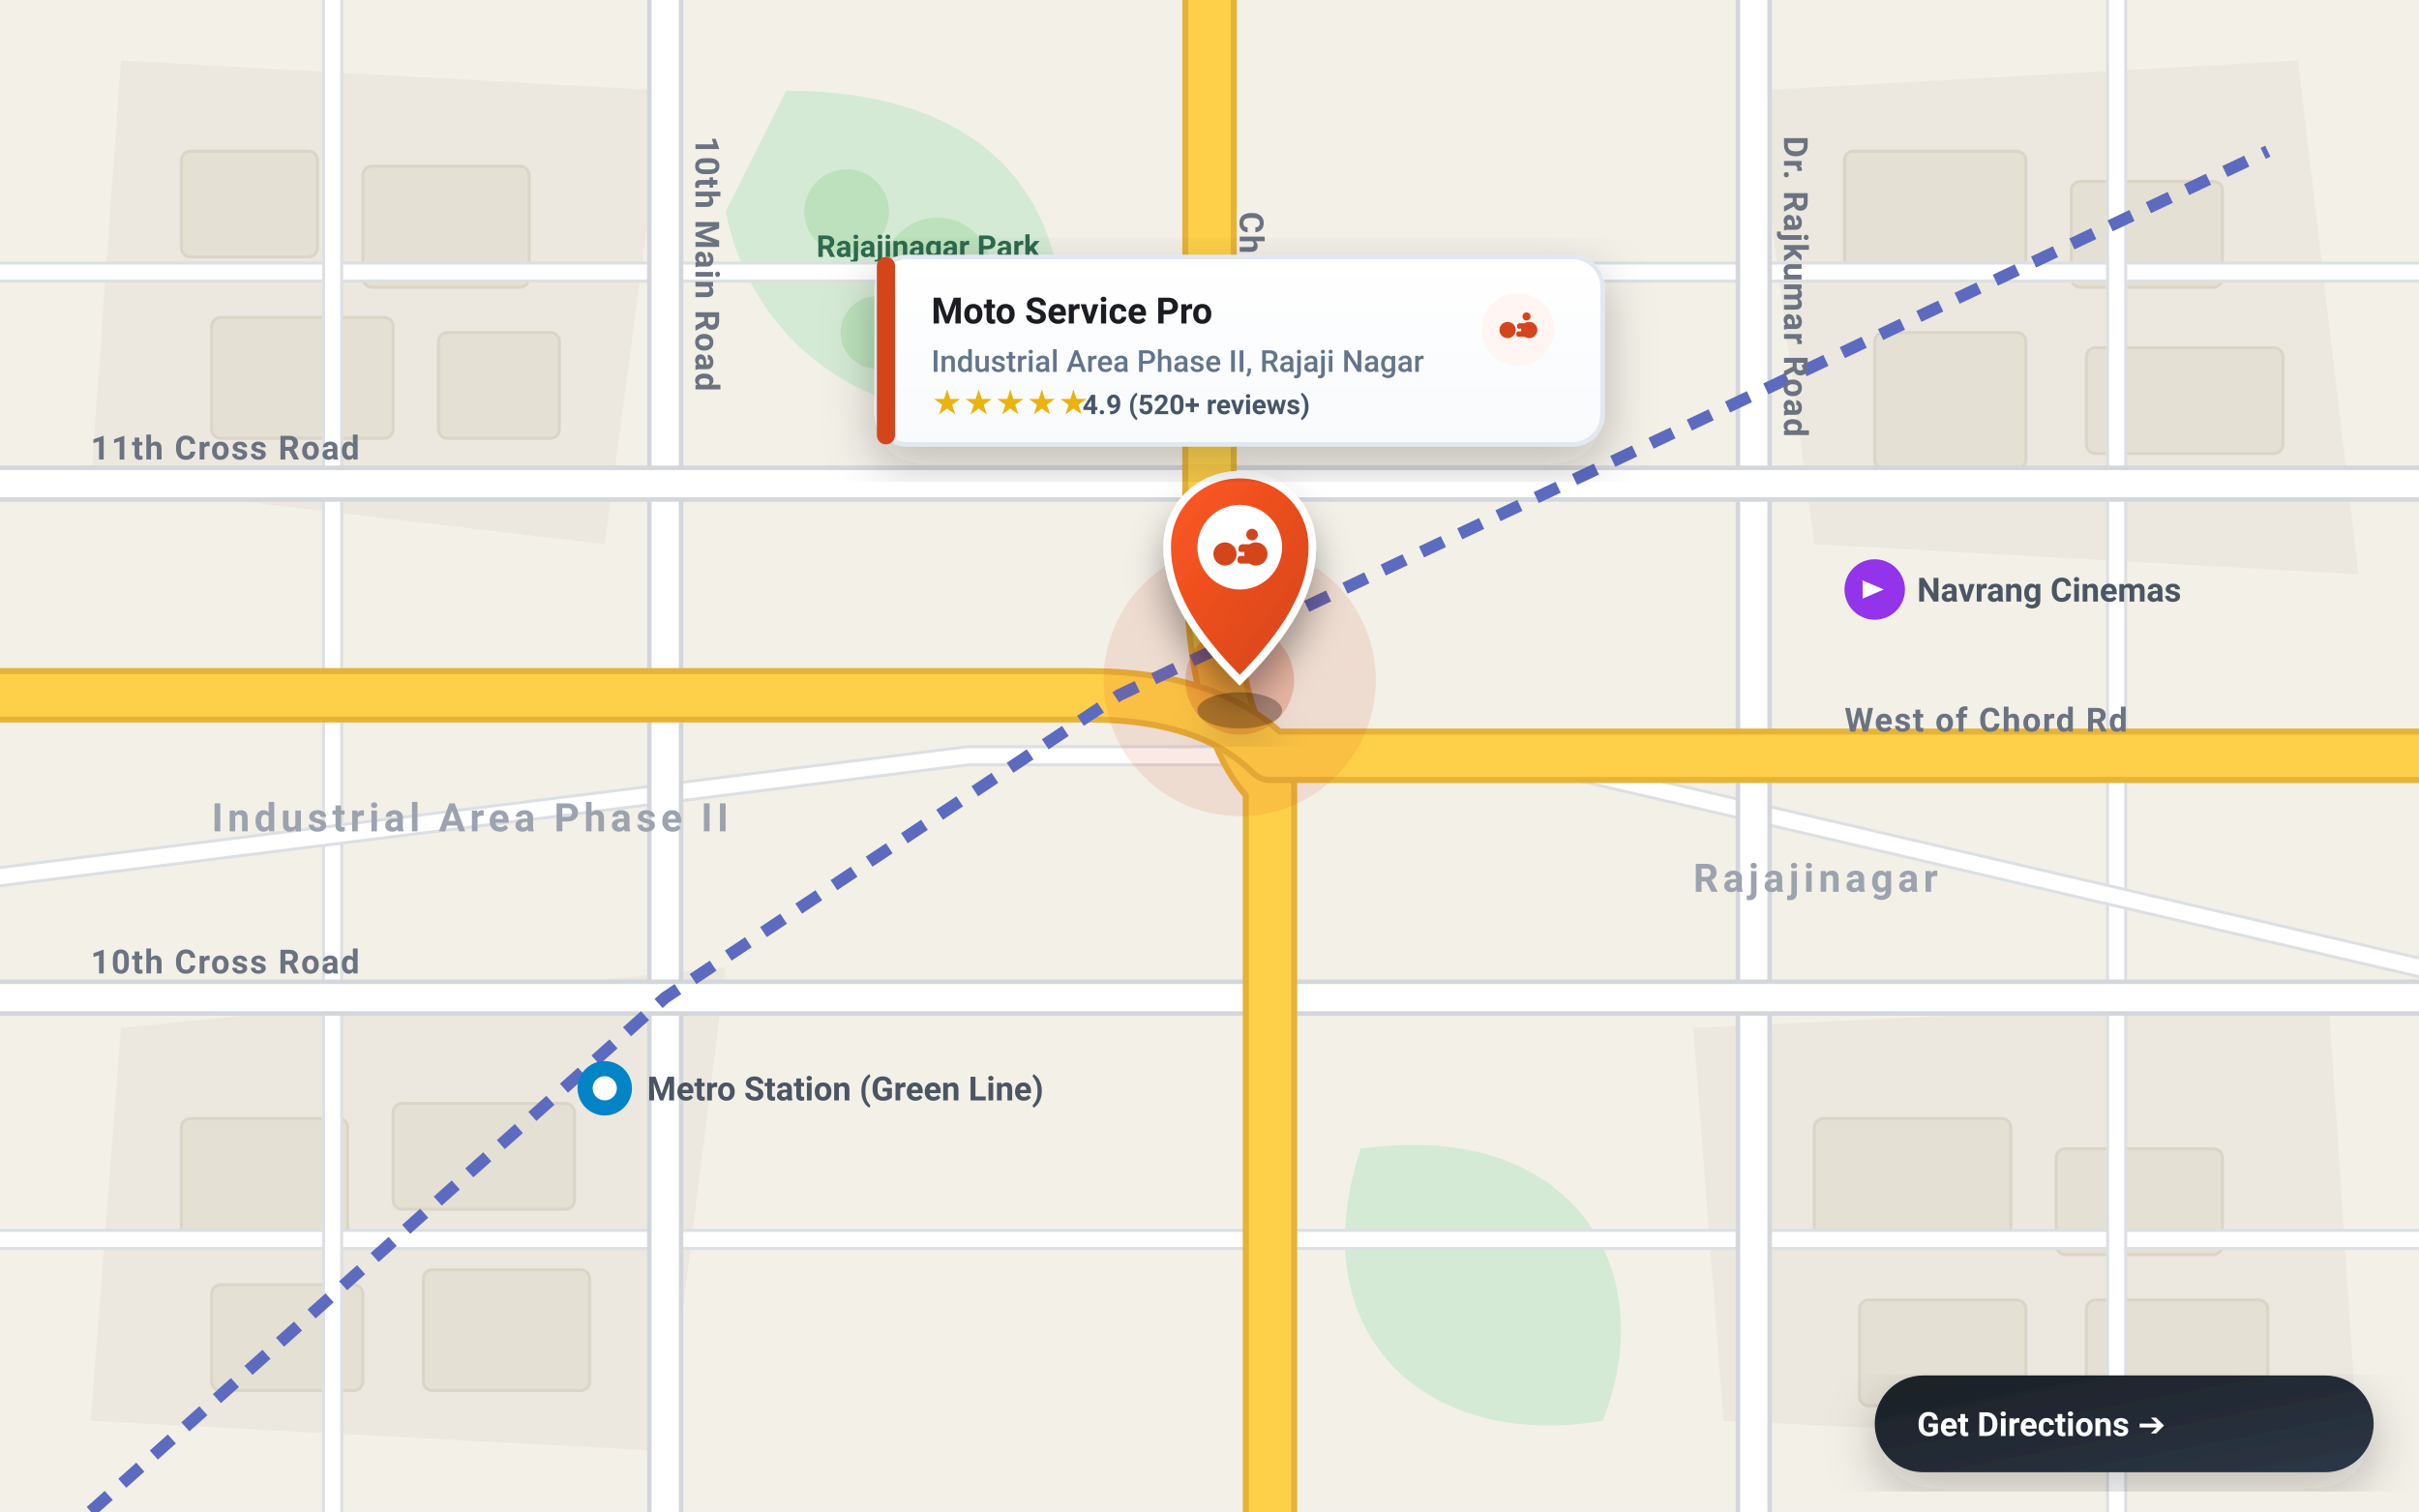
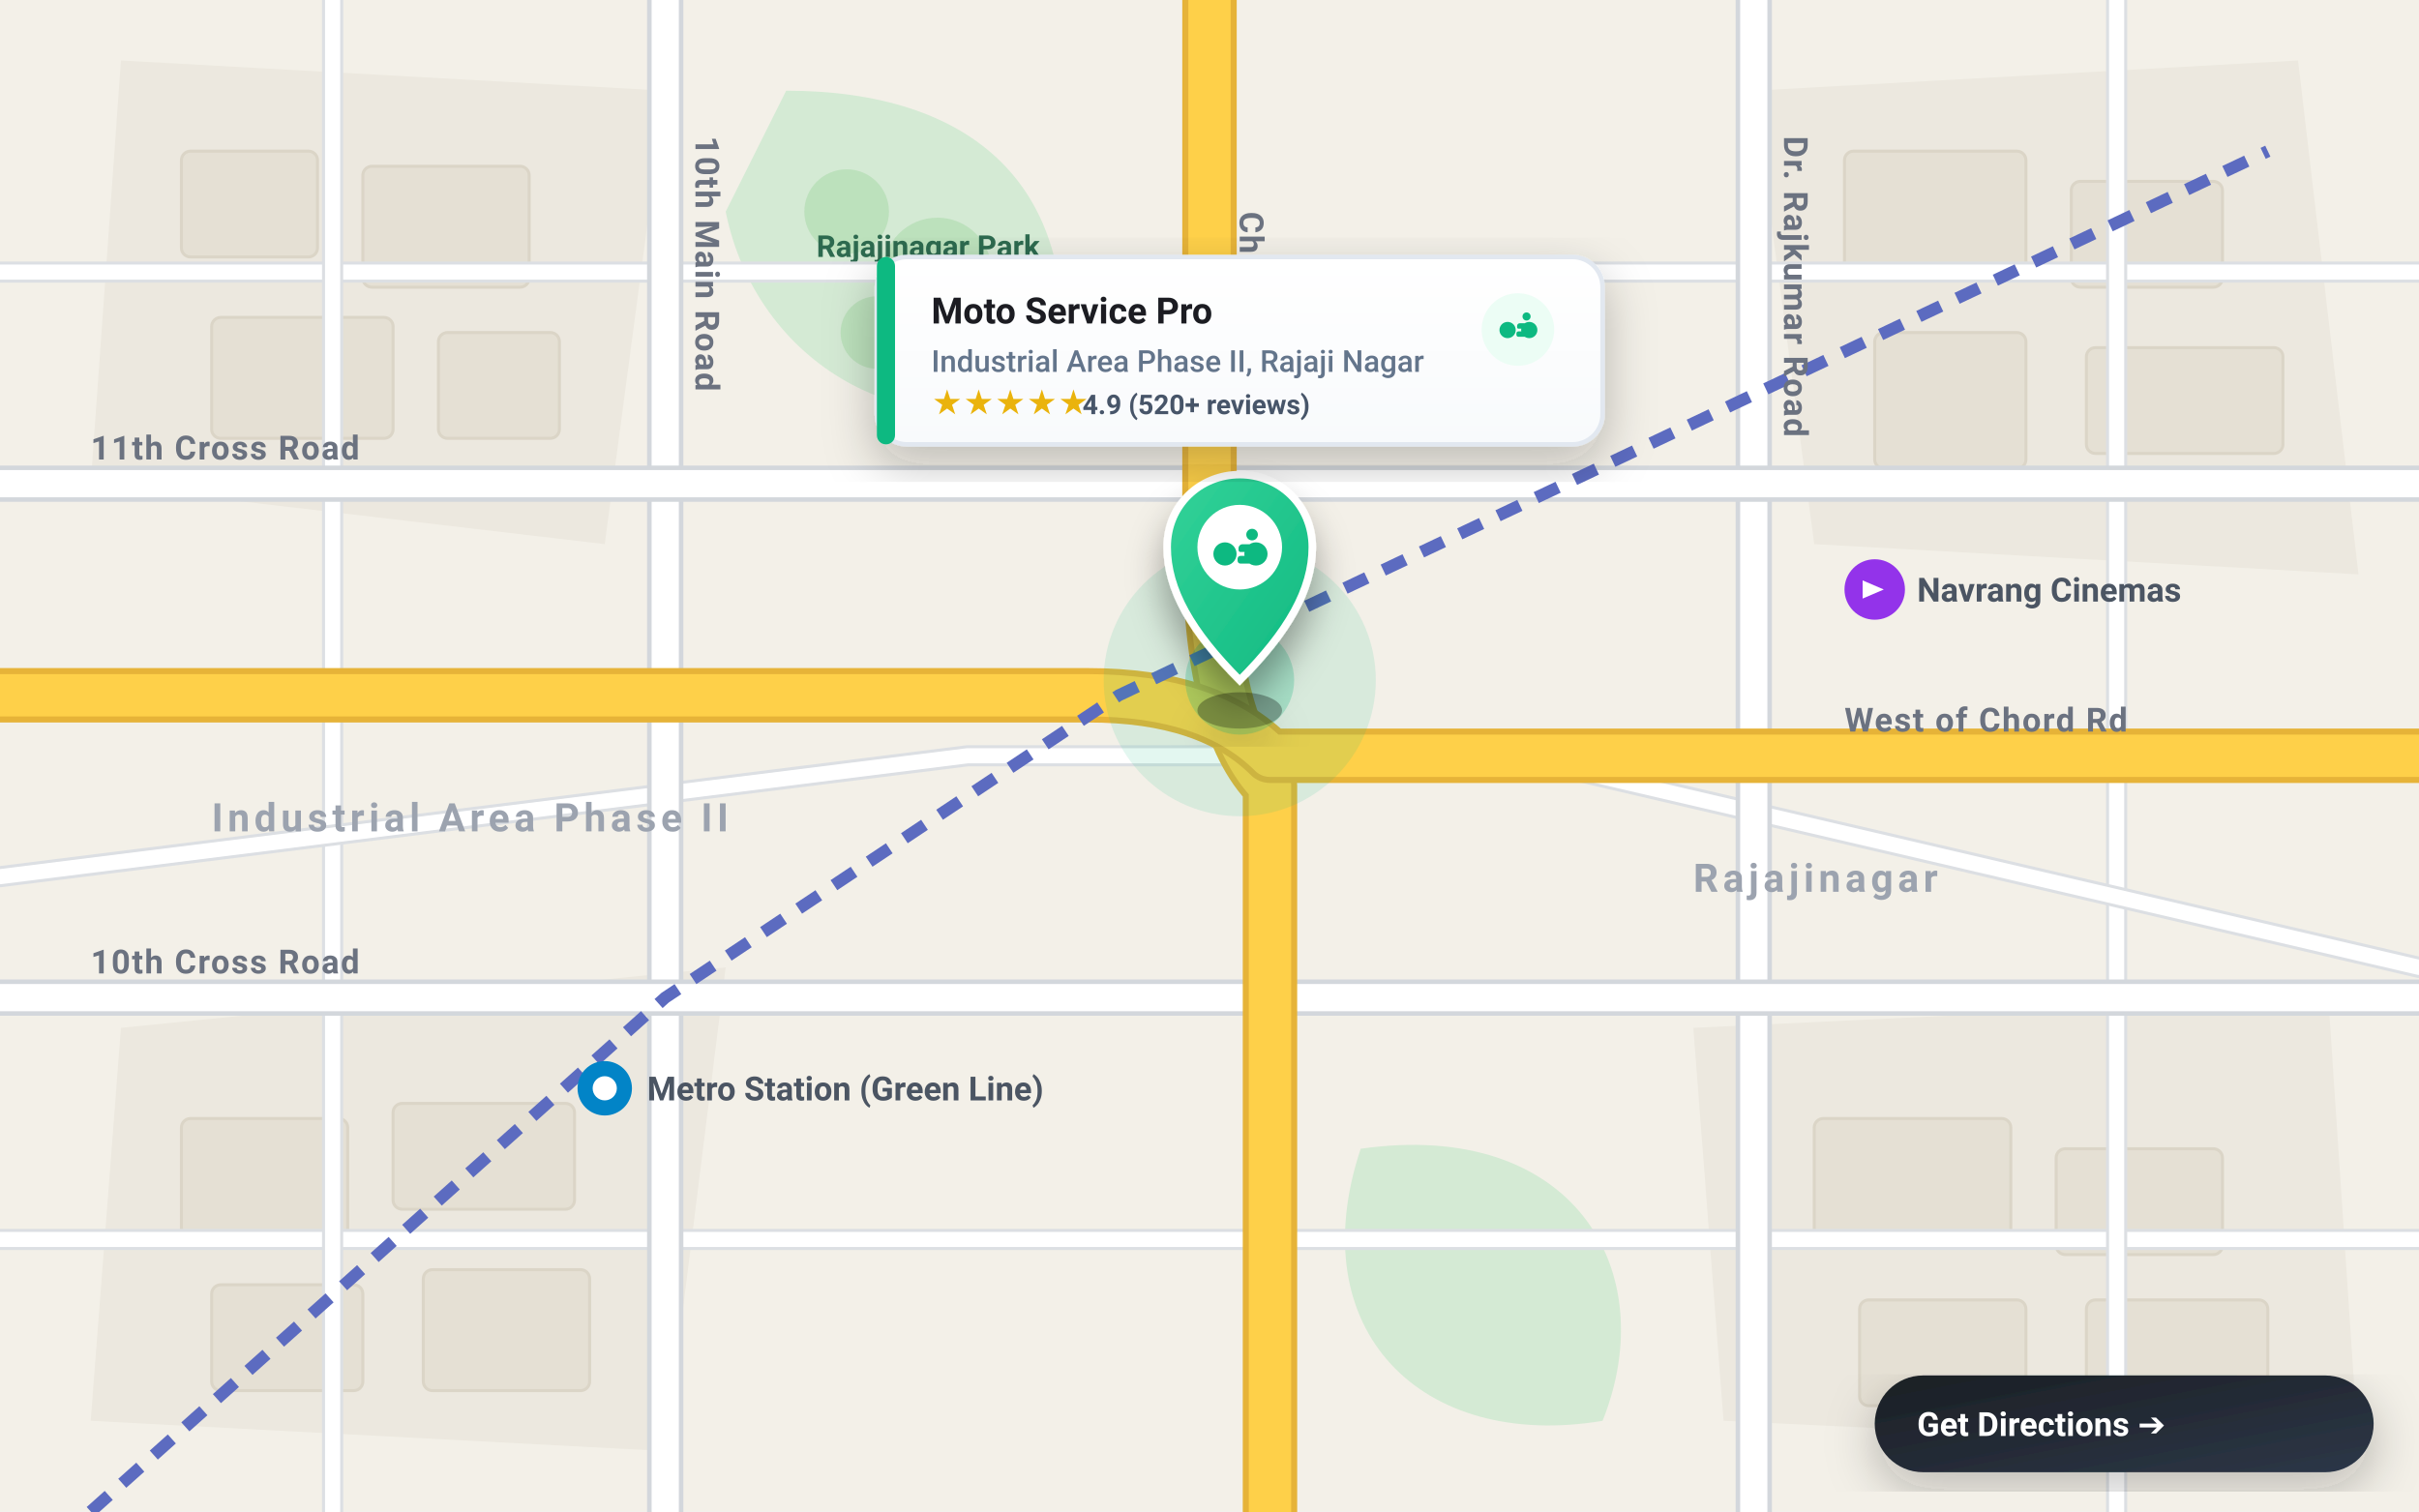
<svg xmlns="http://www.w3.org/2000/svg" viewBox="0 0 800 500" width="100%" height="100%">
  <defs>
    <filter id="shadow" x="-20%" y="-20%" width="140%" height="140%">
      <feDropShadow dx="0" dy="6" stdDeviation="8" flood-color="#1b1f24" flood-opacity="0.25" />
    </filter>
    <filter id="pin-shadow" x="-50%" y="-50%" width="200%" height="200%">
      <feDropShadow dx="0" dy="8" stdDeviation="6" flood-color="#000000" flood-opacity="0.35" />
    </filter>
    <filter id="glow-pulse" x="-30%" y="-30%" width="160%" height="160%">
      <feGaussianBlur stdDeviation="4" result="blur" />
      <feComposite in="SourceGraphic" in2="blur" operator="over" />
    </filter>
    <linearGradient id="pinGrad" x1="0%" y1="0%" x2="100%" y2="100%">
-       <stop offset="0%" stop-color="#FF5722" />
-       <stop offset="100%" stop-color="#D4451A" />
+       <stop offset="0%" stop-color="#34D399" />
+       <stop offset="100%" stop-color="#10B981" />
    </linearGradient>
    <linearGradient id="cardGrad" x1="0%" y1="0%" x2="0%" y2="100%">
      <stop offset="0%" stop-color="#FFFFFF" />
      <stop offset="100%" stop-color="#F8FAFC" />
    </linearGradient>
    <linearGradient id="badgeGrad" x1="0%" y1="0%" x2="100%" y2="100%">
      <stop offset="0%" stop-color="#1B1F24" />
      <stop offset="100%" stop-color="#2D3748" />
    </linearGradient>
  </defs>
  <style>
    .land { fill: #f3f0e8; }
    .park { fill: #d4ead4; }
    .industrial { fill: #ece8df; }
    .building { fill: #e5e0d4; stroke: #dbd5c7; stroke-width: 1; }
    .arterial-casing { stroke: #e6b338; stroke-width: 18; stroke-linecap: round; stroke-linejoin: round; fill: none; }
    .arterial { stroke: #fed049; stroke-width: 14; stroke-linecap: round; stroke-linejoin: round; fill: none; }
    .main-casing { stroke: #d3d7dc; stroke-width: 12; stroke-linecap: round; stroke-linejoin: round; fill: none; }
    .main-road { stroke: #ffffff; stroke-width: 9; stroke-linecap: round; stroke-linejoin: round; fill: none; }
    .street-casing { stroke: #dcdfe3; stroke-width: 7; stroke-linecap: round; stroke-linejoin: round; fill: none; }
    .street { stroke: #ffffff; stroke-width: 5; stroke-linecap: round; stroke-linejoin: round; fill: none; }
    .metro-casing { stroke: #5c6bc0; stroke-width: 4; stroke-dasharray: 8,6; fill: none; }
    .label-road { font-family: -apple-system, BlinkMacSystemFont, 'Segoe UI', Roboto, sans-serif; font-size: 11px; fill: #6b7280; font-weight: 600; letter-spacing: 0.5px; }
    .label-area { font-family: -apple-system, BlinkMacSystemFont, 'Segoe UI', Roboto, sans-serif; font-size: 13px; fill: #9ca3af; font-weight: 700; text-transform: uppercase; letter-spacing: 1.5px; }
    .label-spot { font-family: -apple-system, BlinkMacSystemFont, 'Segoe UI', Roboto, sans-serif; font-size: 11px; fill: #4b5563; font-weight: 600; }
  </style>
  <rect width="800" height="500" class="land" />
  <polygon points="40,20 220,30 200,180 30,160" class="industrial" />
  <polygon points="580,30 760,20 780,190 600,180" class="industrial" />
  <polygon points="40,340 240,320 220,480 30,470" class="industrial" />
  <polygon points="560,340 770,330 780,480 570,470" class="industrial" />
  <path d="M 260,30 C 320,30 360,60 350,130 C 300,150 250,120 240,70 Z" class="park" />
  <circle cx="280" cy="70" r="14" fill="#b7deb7" opacity="0.8" />
  <circle cx="310" cy="90" r="18" fill="#b7deb7" opacity="0.8" />
  <circle cx="290" cy="110" r="12" fill="#b7deb7" opacity="0.8" />
  <text x="270" y="85" font-family="'Segoe UI', Roboto, sans-serif" font-size="10" fill="#2d6a4f" font-weight="600">Rajajinagar Park</text>
  <path d="M 450,380 C 520,370 550,420 530,470 C 470,480 430,440 450,380 Z" class="park" />
  <rect x="60" y="50" width="45" height="35" rx="3" class="building" />
  <rect x="120" y="55" width="55" height="40" rx="3" class="building" />
  <rect x="70" y="105" width="60" height="40" rx="3" class="building" />
  <rect x="145" y="110" width="40" height="35" rx="3" class="building" />
  <rect x="610" y="50" width="60" height="40" rx="3" class="building" />
  <rect x="685" y="60" width="50" height="35" rx="3" class="building" />
  <rect x="620" y="110" width="50" height="45" rx="3" class="building" />
  <rect x="690" y="115" width="65" height="35" rx="3" class="building" />
  <rect x="60" y="370" width="55" height="40" rx="3" class="building" />
  <rect x="130" y="365" width="60" height="35" rx="3" class="building" />
  <rect x="70" y="425" width="50" height="35" rx="3" class="building" />
  <rect x="140" y="420" width="55" height="40" rx="3" class="building" />
  <rect x="600" y="370" width="65" height="40" rx="3" class="building" />
  <rect x="680" y="380" width="55" height="35" rx="3" class="building" />
  <rect x="615" y="430" width="55" height="35" rx="3" class="building" />
  <rect x="690" y="430" width="60" height="40" rx="3" class="building" />
  <path d="M 0,90 L 800,90" class="street-casing" />
  <path d="M 0,90 L 800,90" class="street" />
  <path d="M 0,410 L 800,410" class="street-casing" />
  <path d="M 0,410 L 800,410" class="street" />
  <path d="M 110,0 L 110,500" class="street-casing" />
  <path d="M 110,0 L 110,500" class="street" />
  <path d="M 700,0 L 700,500" class="street-casing" />
  <path d="M 700,0 L 700,500" class="street" />
  <path d="M 0,290 L 320,250 L 500,250 L 800,320" class="street-casing" />
  <path d="M 0,290 L 320,250 L 500,250 L 800,320" class="street" />
  <path d="M 220,0 L 220,500" class="main-casing" />
  <path d="M 220,0 L 220,500" class="main-road" />
  <path d="M 580,0 L 580,500" class="main-casing" />
  <path d="M 580,0 L 580,500" class="main-road" />
  <path d="M 0,160 L 800,160" class="main-casing" />
  <path d="M 0,160 L 800,160" class="main-road" />
  <path d="M 0,330 L 800,330" class="main-casing" />
  <path d="M 0,330 L 800,330" class="main-road" />
  <path d="M 400,0 L 400,180 Q 400,240 420,260 L 420,500" class="arterial-casing" />
  <path d="M 400,0 L 400,180 Q 400,240 420,260 L 420,500" class="arterial" />
  <path d="M 0,230 L 360,230 Q 400,230 420,250 L 800,250" class="arterial-casing" />
  <path d="M 0,230 L 360,230 Q 400,230 420,250 L 800,250" class="arterial" />
  <path d="M 30,500 L 220,330 L 370,230 L 750,50" class="metro-casing" />
  <text x="70" y="275" class="label-area">Industrial Area Phase II</text>
  <text x="560" y="295" class="label-area">Rajajinagar</text>
  <text x="230" y="45" class="label-road" transform="rotate(90 230,45)">10th Main Road</text>
  <text x="590" y="45" class="label-road" transform="rotate(90 590,45)">Dr. Rajkumar Road</text>
  <text x="410" y="70" class="label-road" transform="rotate(90 410,70)">Chord Road</text>
  <text x="30" y="152" class="label-road">11th Cross Road</text>
  <text x="30" y="322" class="label-road">10th Cross Road</text>
  <text x="610" y="242" class="label-road">West of Chord Rd</text>
  <g transform="translate(620, 195)">
    <circle cx="0" cy="0" r="10" fill="#9333ea" />
    <path d="M-4,-3 L-4,3 L3,0 Z" fill="#ffffff" />
    <text x="14" y="4" class="label-spot">Navrang Cinemas</text>
  </g>
  <g transform="translate(200, 360)">
    <circle cx="0" cy="0" r="9" fill="#0284c7" />
    <circle cx="0" cy="0" r="4" fill="#ffffff" />
    <text x="14" y="4" class="label-spot">Metro Station (Green Line)</text>
  </g>
-   <circle cx="410" cy="225" r="45" fill="#D4451A" opacity="0.12">
+   <circle cx="410" cy="225" r="45" fill="#10B981" opacity="0.12">
    <animate attributeName="r" values="30;55;30" dur="3s" repeatCount="indefinite" />
    <animate attributeName="opacity" values="0.25;0.05;0.25" dur="3s" repeatCount="indefinite" />
  </circle>
-   <circle cx="410" cy="225" r="18" fill="#D4451A" opacity="0.25" />
+   <circle cx="410" cy="225" r="18" fill="#10B981" opacity="0.25" />
  <ellipse cx="410" cy="235" rx="14" ry="6" fill="#000000" opacity="0.3" filter="url(#pin-shadow)" />
  <g transform="translate(410, 225)" filter="url(#pin-shadow)">
    <path d="M 0,0 C -16,-16 -24,-30 -24,-44 C -24,-58 -13,-68 0,-68 C 13,-68 24,-58 24,-44 C 24,-30 16,-16 0,0 Z" fill="url(#pinGrad)" stroke="#FFFFFF" stroke-width="2.5" />
    <circle cx="0" cy="-44" r="14" fill="#FFFFFF" />
    <g transform="translate(-10, -52) scale(0.04)">
-       <path fill="#D4451A" d="M400 96a48 48 0 1 0 -96 0 48 48 0 1 0 96 0zm-12 108.5L343.8 176H272c-17.7 0-32 14.3-32 32v16c0 8.8 7.2 16 16 16h64l24 32h-88c-13.3 0-24 10.7-24 24v16c0 13.3 10.7 24 24 24h120c13.3 0 24-10.7 24-24v-48.5c0-12.7-5.1-24.9-14.1-33.9zM128 352a96 96 0 1 0 0-192 96 96 0 1 0 0 192zm256 0a96 96 0 1 0 0-192 96 96 0 1 0 0 192z" />
+       <path fill="#10B981" d="M400 96a48 48 0 1 0 -96 0 48 48 0 1 0 96 0zm-12 108.5L343.8 176H272c-17.7 0-32 14.3-32 32v16c0 8.8 7.2 16 16 16h64l24 32h-88c-13.3 0-24 10.7-24 24v16c0 13.3 10.7 24 24 24h120c13.3 0 24-10.7 24-24v-48.5c0-12.7-5.1-24.9-14.1-33.9zM128 352a96 96 0 1 0 0-192 96 96 0 1 0 0 192zm256 0a96 96 0 1 0 0-192 96 96 0 1 0 0 192z" />
    </g>
  </g>
  <g transform="translate(290, 85)" filter="url(#shadow)">
    <rect x="0" y="0" width="240" height="62" rx="10" fill="url(#cardGrad)" stroke="#E2E8F0" stroke-width="1.5" />
-     <rect x="0" y="0" width="6" height="62" rx="3" fill="#D4451A" />
+     <rect x="0" y="0" width="6" height="62" rx="3" fill="#10B981" />
    <text x="18" y="22" font-family="-apple-system, BlinkMacSystemFont, 'Segoe UI', Roboto, sans-serif" font-size="12" font-weight="700" fill="#1B1F24">Moto Service Pro</text>
    <text x="18" y="38" font-family="-apple-system, BlinkMacSystemFont, 'Segoe UI', Roboto, sans-serif" font-size="10" font-weight="500" fill="#64748B">Industrial Area Phase II, Rajaji Nagar</text>
    <g transform="translate(18, 44)">
      <text x="0" y="8" font-family="-apple-system, BlinkMacSystemFont, 'Segoe UI', Roboto, sans-serif" font-size="10" font-weight="700" fill="#EAB308">★★★★★</text>
      <text x="50" y="8" font-family="-apple-system, BlinkMacSystemFont, 'Segoe UI', Roboto, sans-serif" font-size="9" font-weight="600" fill="#475569">4.9 (520+ reviews)</text>
    </g>
-     <circle cx="212" cy="24" r="12" fill="#FFF5F2" />
-     <path transform="translate(205, 17) scale(0.028)" fill="#D4451A" d="M400 96a48 48 0 1 0 -96 0 48 48 0 1 0 96 0zm-12 108.5L343.8 176H272c-17.7 0-32 14.3-32 32v16c0 8.8 7.2 16 16 16h64l24 32h-88c-13.3 0-24 10.7-24 24v16c0 13.3 10.7 24 24 24h120c13.3 0 24-10.7 24-24v-48.5c0-12.7-5.1-24.9-14.1-33.9zM128 352a96 96 0 1 0 0-192 96 96 0 1 0 0 192zm256 0a96 96 0 1 0 0-192 96 96 0 1 0 0 192z" />
+     <circle cx="212" cy="24" r="12" fill="#ECFDF5" />
+     <path transform="translate(205, 17) scale(0.028)" fill="#10B981" d="M400 96a48 48 0 1 0 -96 0 48 48 0 1 0 96 0zm-12 108.5L343.8 176H272c-17.7 0-32 14.3-32 32v16c0 8.8 7.2 16 16 16h64l24 32h-88c-13.3 0-24 10.7-24 24v16c0 13.3 10.7 24 24 24h120c13.3 0 24-10.7 24-24v-48.5c0-12.7-5.1-24.9-14.1-33.9zM128 352a96 96 0 1 0 0-192 96 96 0 1 0 0 192zm256 0a96 96 0 1 0 0-192 96 96 0 1 0 0 192z" />
  </g>
  <g transform="translate(620, 455)" filter="url(#shadow)">
    <rect x="0" y="0" width="165" height="32" rx="16" fill="url(#badgeGrad)" />
    <text x="14" y="20" font-family="-apple-system, BlinkMacSystemFont, 'Segoe UI', Roboto, sans-serif" font-size="11" font-weight="600" fill="#FFFFFF">Get Directions ➔</text>
  </g>
</svg>
